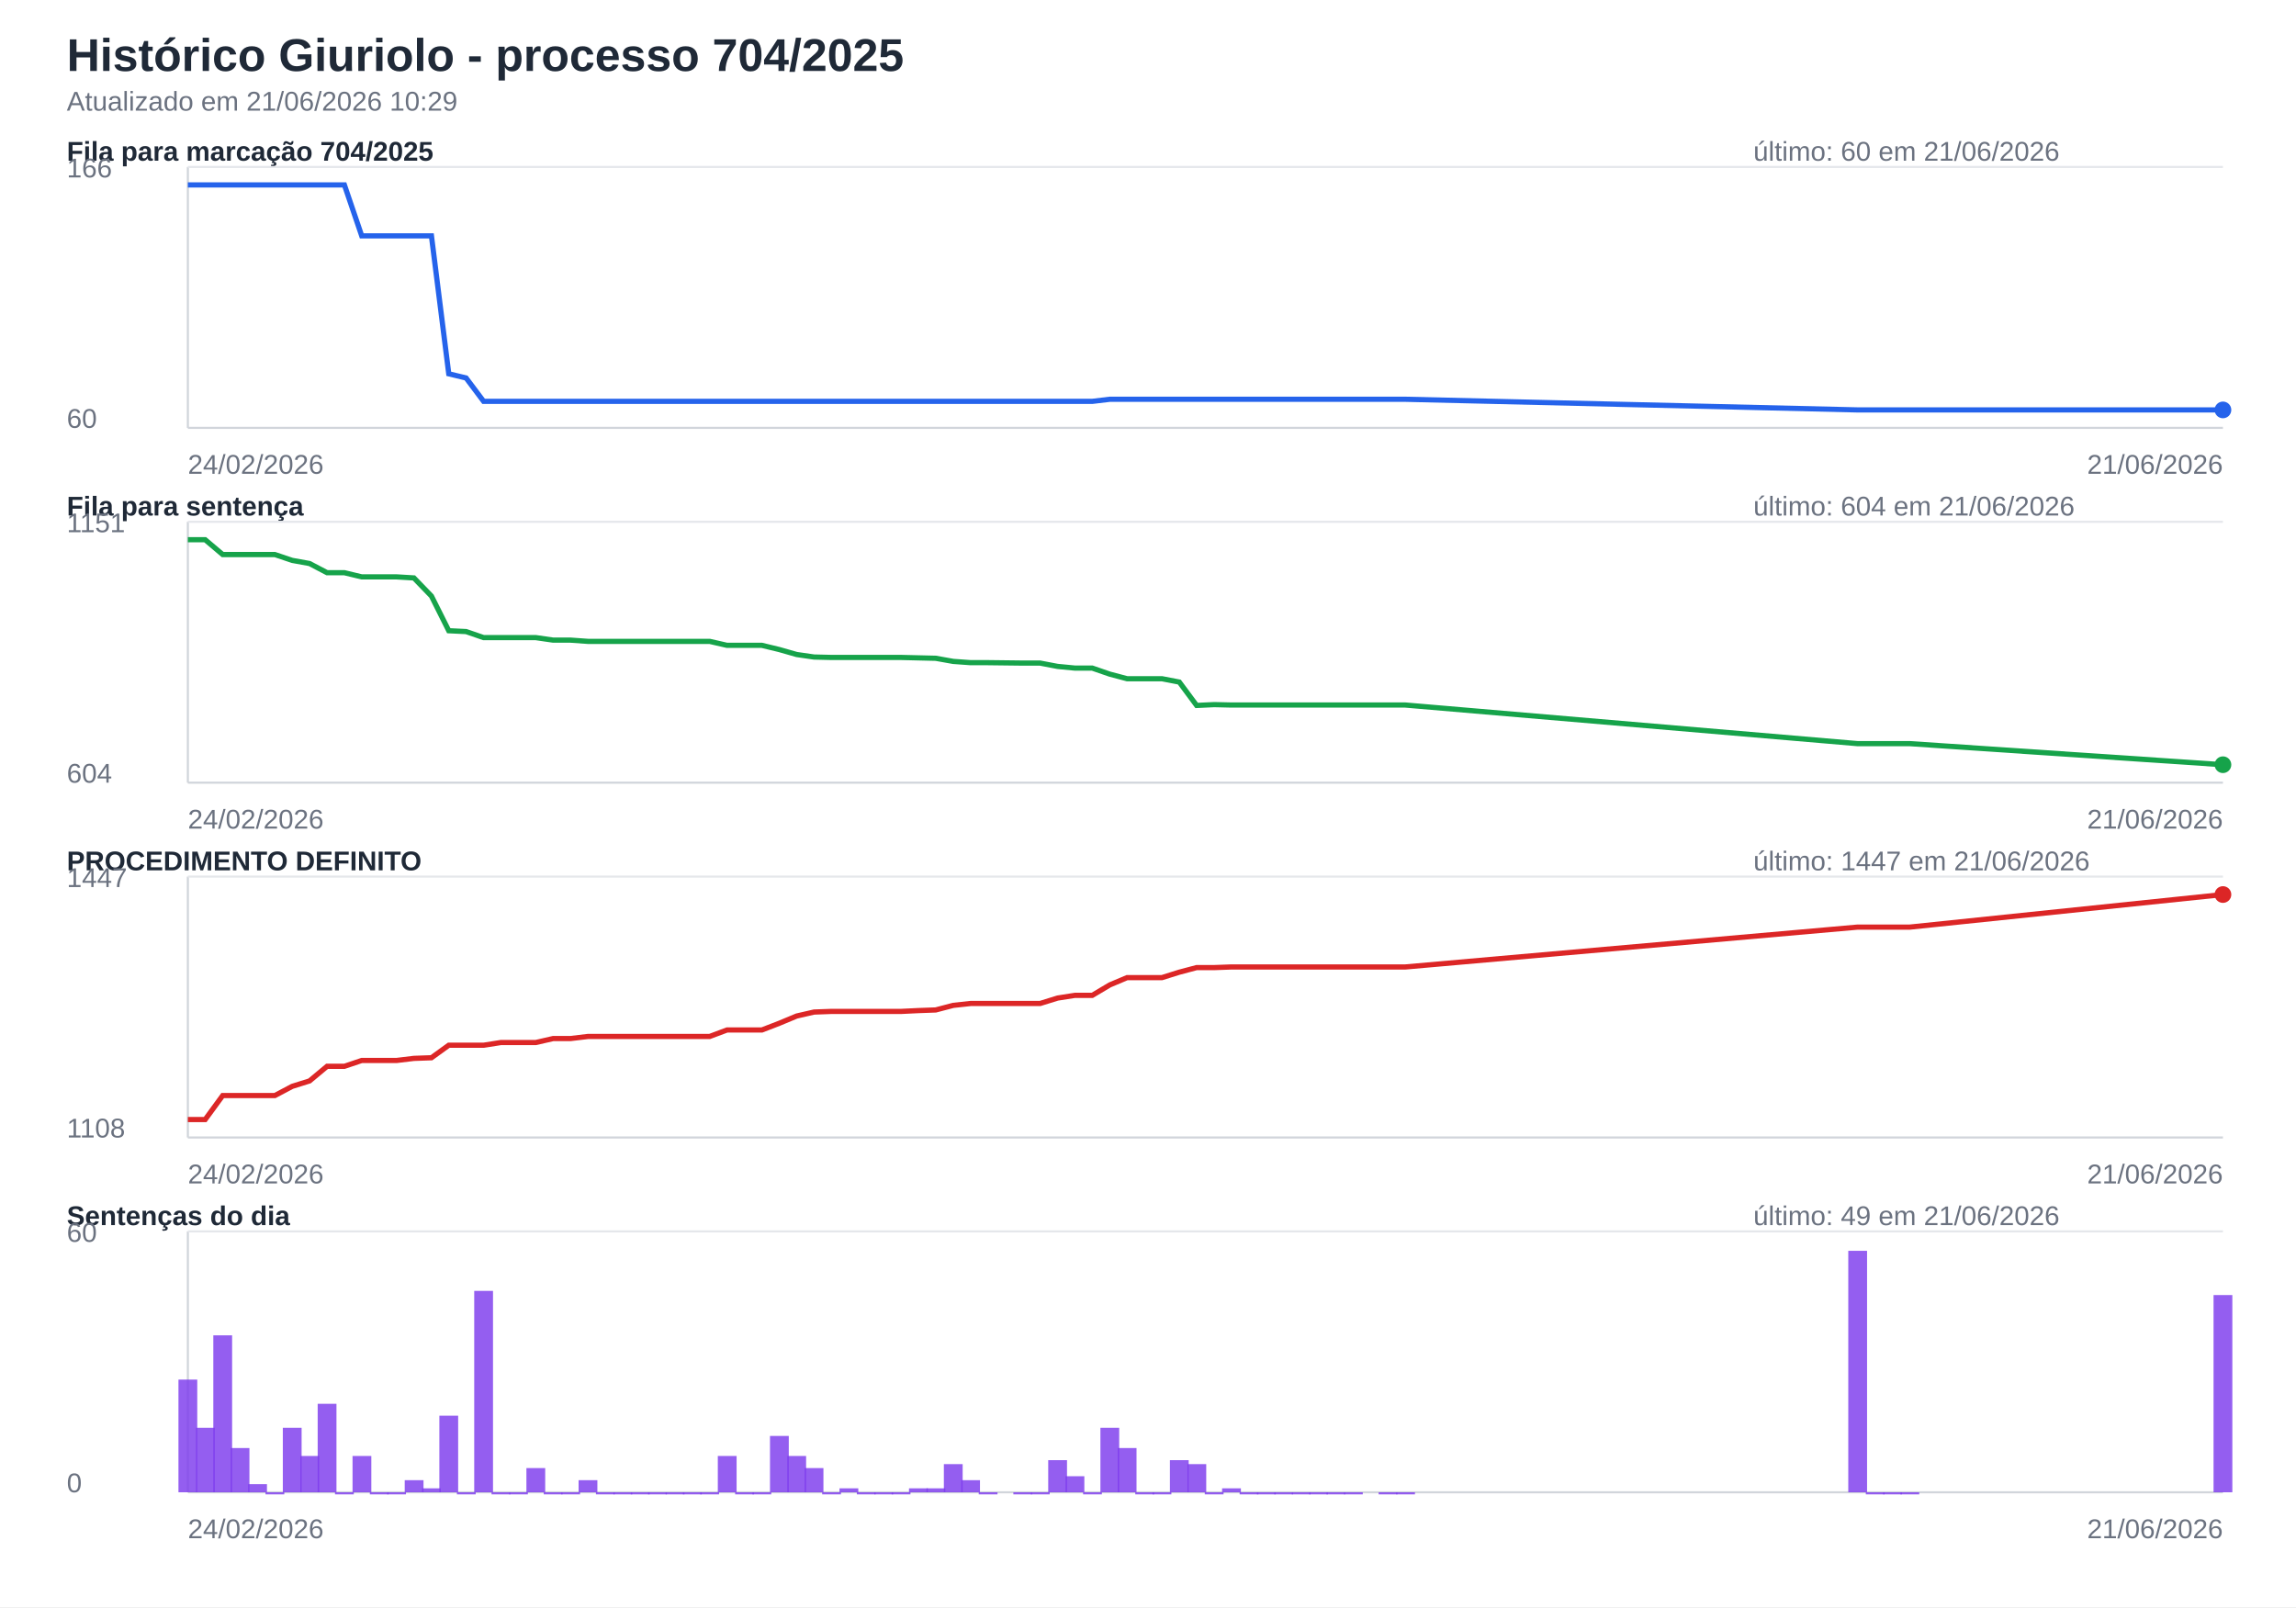
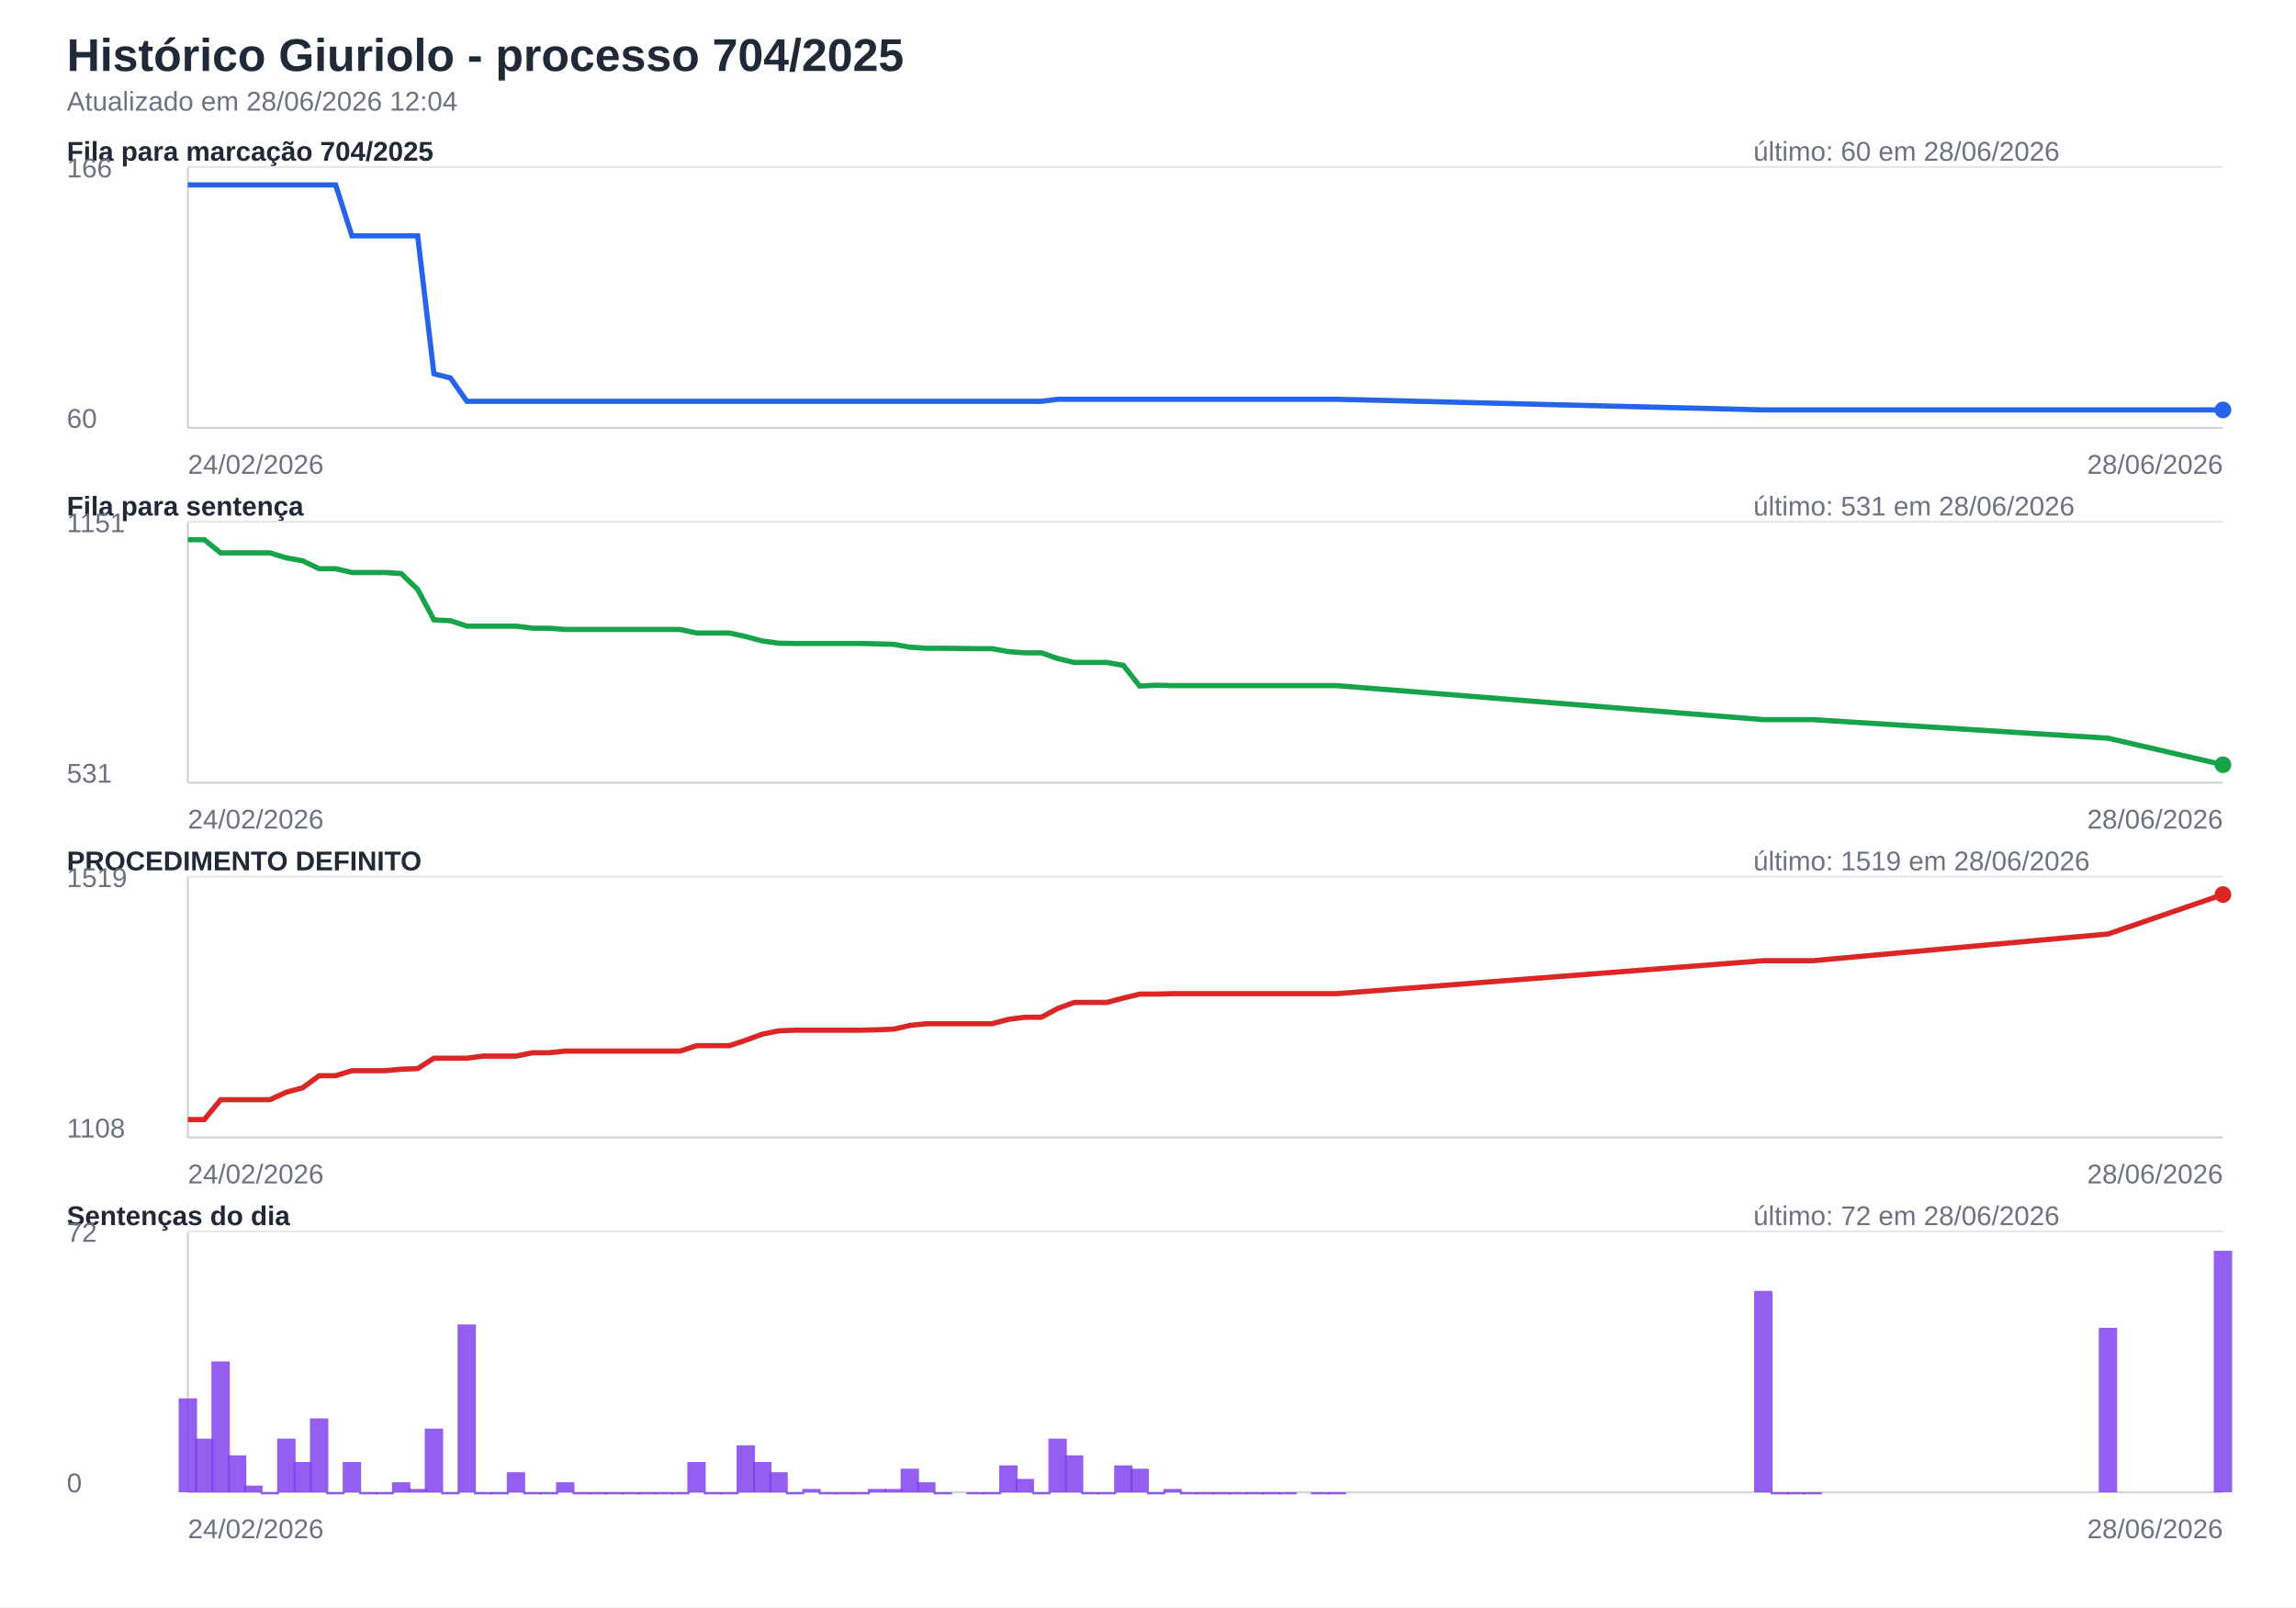
<svg xmlns="http://www.w3.org/2000/svg" width="1100" height="770" viewBox="0 0 1100 770">
  <rect width="100%" height="100%" fill="#ffffff" />
  <style>text{font-family:Segoe UI,Arial,sans-serif;font-size:13px;fill:#1f2937}.titulo{font-size:22px;font-weight:700}.sub{fill:#6b7280}.eixo{stroke:#d1d5db;stroke-width:1}.grade{stroke:#e5e7eb;stroke-width:1}.linha{fill:none;stroke-width:2.5}.barra{opacity:.82}</style>
  <text class="titulo" x="32" y="34">Histórico Giuriolo - processo 704/2025</text>
-   <text class="sub" x="32" y="53">Atualizado em 21/06/2026 10:29</text>
+   <text class="sub" x="32" y="53">Atualizado em 28/06/2026 12:04</text>
  <text x="32" y="77" font-weight="700">Fila para marcação 704/2025</text>
-   <text class="sub" x="840" y="77">último: 60 em 21/06/2026</text>
+   <text class="sub" x="840" y="77">último: 60 em 28/06/2026</text>
  <line class="eixo" x1="90" y1="205" x2="1065" y2="205" />
  <line class="eixo" x1="90" y1="80" x2="90" y2="205" />
  <line class="grade" x1="90" y1="80" x2="1065" y2="80" />
  <text class="sub" x="32" y="85">166</text>
  <text class="sub" x="32" y="205">60</text>
-   <path class="linha" stroke="#2563eb" d="M90.0,88.6 L98.3,88.6 L106.7,88.6 L115.0,88.6 L123.3,88.6 L131.7,88.6 L140.0,88.6 L148.3,88.6 L156.7,88.6 L165.0,88.6 L173.3,113.0 L181.7,113.0 L190.0,113.0 L198.3,113.0 L206.7,113.0 L215.0,179.1 L223.3,181.1 L231.7,192.3 L240.0,192.3 L248.3,192.3 L256.7,192.3 L265.0,192.3 L273.3,192.3 L281.7,192.3 L290.0,192.3 L298.3,192.3 L306.7,192.3 L315.0,192.3 L323.3,192.3 L331.7,192.3 L340.0,192.3 L348.3,192.3 L356.7,192.3 L365.0,192.3 L373.3,192.3 L381.7,192.3 L390.0,192.3 L398.3,192.3 L406.7,192.3 L415.0,192.3 L423.3,192.3 L431.7,192.3 L440.0,192.3 L448.3,192.3 L456.7,192.3 L465.0,192.3 L473.3,192.3 L490.0,192.3 L498.3,192.3 L506.7,192.3 L515.0,192.3 L523.3,192.3 L531.7,191.3 L540.0,191.3 L548.3,191.3 L556.7,191.3 L565.0,191.3 L573.3,191.3 L581.7,191.3 L590.0,191.3 L598.3,191.3 L606.7,191.3 L615.0,191.3 L623.3,191.3 L631.7,191.3 L640.0,191.3 L648.3,191.3 L665.0,191.3 L673.3,191.3 L890.0,196.4 L898.3,196.4 L906.7,196.4 L915.0,196.4 L1065.0,196.4" />
+   <path class="linha" stroke="#2563eb" d="M90.0,88.6 L97.9,88.6 L105.7,88.6 L113.6,88.6 L121.5,88.6 L129.3,88.6 L137.2,88.6 L145.0,88.6 L152.9,88.6 L160.8,88.6 L168.6,113.0 L176.5,113.0 L184.4,113.0 L192.2,113.0 L200.1,113.0 L207.9,179.1 L215.8,181.1 L223.7,192.3 L231.5,192.3 L239.4,192.3 L247.3,192.3 L255.1,192.3 L263.0,192.3 L270.8,192.3 L278.7,192.3 L286.6,192.3 L294.4,192.3 L302.3,192.3 L310.2,192.3 L318.0,192.3 L325.9,192.3 L333.8,192.3 L341.6,192.3 L349.5,192.3 L357.3,192.3 L365.2,192.3 L373.1,192.3 L380.9,192.3 L388.8,192.3 L396.7,192.3 L404.5,192.3 L412.4,192.3 L420.2,192.3 L428.1,192.3 L436.0,192.3 L443.8,192.3 L451.7,192.3 L467.4,192.3 L475.3,192.3 L483.1,192.3 L491.0,192.3 L498.9,192.3 L506.7,191.3 L514.6,191.3 L522.5,191.3 L530.3,191.3 L538.2,191.3 L546.0,191.3 L553.9,191.3 L561.8,191.3 L569.6,191.3 L577.5,191.3 L585.4,191.3 L593.2,191.3 L601.1,191.3 L609.0,191.3 L616.8,191.3 L632.5,191.3 L640.4,191.3 L844.8,196.4 L852.7,196.4 L860.6,196.4 L868.4,196.4 L1010.0,196.4 L1065.0,196.4" />
  <circle cx="1065.0" cy="196.4" r="4" fill="#2563eb" />
  <text class="sub" x="90" y="227">24/02/2026</text>
-   <text class="sub" text-anchor="end" x="1065" y="227">21/06/2026</text>
+   <text class="sub" text-anchor="end" x="1065" y="227">28/06/2026</text>
  <text x="32" y="247" font-weight="700">Fila para sentença</text>
-   <text class="sub" x="840" y="247">último: 604 em 21/06/2026</text>
+   <text class="sub" x="840" y="247">último: 531 em 28/06/2026</text>
  <line class="eixo" x1="90" y1="375" x2="1065" y2="375" />
  <line class="eixo" x1="90" y1="250" x2="90" y2="375" />
  <line class="grade" x1="90" y1="250" x2="1065" y2="250" />
  <text class="sub" x="32" y="255">1151</text>
-   <text class="sub" x="32" y="375">604</text>
-   <path class="linha" stroke="#16a34a" d="M90.0,258.6 L98.3,258.6 L106.7,265.7 L115.0,265.7 L123.3,265.7 L131.7,265.7 L140.0,268.5 L148.3,270.0 L156.7,274.4 L165.0,274.4 L173.3,276.4 L181.7,276.4 L190.0,276.4 L198.3,276.9 L206.7,285.6 L215.0,302.2 L223.3,302.6 L231.7,305.5 L240.0,305.5 L248.3,305.5 L256.7,305.5 L265.0,306.7 L273.3,306.7 L281.7,307.3 L290.0,307.3 L298.3,307.3 L306.7,307.3 L315.0,307.3 L323.3,307.3 L331.7,307.3 L340.0,307.3 L348.3,309.2 L356.7,309.2 L365.0,309.2 L373.3,311.2 L381.7,313.6 L390.0,314.8 L398.3,315.0 L406.7,315.0 L415.0,315.0 L423.3,315.0 L431.7,315.0 L440.0,315.2 L448.3,315.4 L456.7,316.9 L465.0,317.5 L473.3,317.5 L490.0,317.7 L498.3,317.7 L506.7,319.3 L515.0,320.1 L523.3,320.1 L531.7,323.0 L540.0,325.2 L548.3,325.2 L556.7,325.2 L565.0,326.8 L573.3,338.0 L581.7,337.6 L590.0,337.8 L598.3,337.8 L606.7,337.8 L615.0,337.8 L623.3,337.8 L631.7,337.8 L640.0,337.8 L648.3,337.8 L665.0,337.8 L673.3,337.8 L890.0,356.3 L898.3,356.3 L906.7,356.3 L915.0,356.3 L1065.0,366.4" />
+   <text class="sub" x="32" y="375">531</text>
+   <path class="linha" stroke="#16a34a" d="M90.0,258.6 L97.9,258.6 L105.7,264.9 L113.6,264.9 L121.5,264.9 L129.3,264.9 L137.2,267.3 L145.0,268.7 L152.9,272.5 L160.8,272.5 L168.6,274.3 L176.5,274.3 L184.4,274.3 L192.2,274.8 L200.1,282.4 L207.9,297.0 L215.8,297.4 L223.7,300.0 L231.5,300.0 L239.4,300.0 L247.3,300.0 L255.1,301.0 L263.0,301.0 L270.8,301.6 L278.7,301.6 L286.6,301.6 L294.4,301.6 L302.3,301.6 L310.2,301.6 L318.0,301.6 L325.9,301.6 L333.8,303.3 L341.6,303.3 L349.5,303.3 L357.3,305.0 L365.2,307.1 L373.1,308.2 L380.9,308.3 L388.8,308.3 L396.7,308.3 L404.5,308.3 L412.4,308.3 L420.2,308.5 L428.1,308.7 L436.0,310.1 L443.8,310.6 L451.7,310.6 L467.4,310.8 L475.3,310.8 L483.1,312.2 L491.0,312.8 L498.9,312.8 L506.7,315.5 L514.6,317.4 L522.5,317.4 L530.3,317.4 L538.2,318.8 L546.0,328.7 L553.9,328.3 L561.8,328.5 L569.6,328.5 L577.5,328.5 L585.4,328.5 L593.2,328.5 L601.1,328.5 L609.0,328.5 L616.8,328.5 L632.5,328.5 L640.4,328.5 L844.8,344.8 L852.7,344.8 L860.6,344.8 L868.4,344.8 L1010.0,353.7 L1065.0,366.4" />
  <circle cx="1065.0" cy="366.4" r="4" fill="#16a34a" />
  <text class="sub" x="90" y="397">24/02/2026</text>
-   <text class="sub" text-anchor="end" x="1065" y="397">21/06/2026</text>
+   <text class="sub" text-anchor="end" x="1065" y="397">28/06/2026</text>
  <text x="32" y="417" font-weight="700">PROCEDIMENTO DEFINITO</text>
-   <text class="sub" x="840" y="417">último: 1447 em 21/06/2026</text>
+   <text class="sub" x="840" y="417">último: 1519 em 28/06/2026</text>
  <line class="eixo" x1="90" y1="545" x2="1065" y2="545" />
  <line class="eixo" x1="90" y1="420" x2="90" y2="545" />
  <line class="grade" x1="90" y1="420" x2="1065" y2="420" />
-   <text class="sub" x="32" y="425">1447</text>
+   <text class="sub" x="32" y="425">1519</text>
  <text class="sub" x="32" y="545">1108</text>
-   <path class="linha" stroke="#dc2626" d="M90.0,536.4 L98.3,536.4 L106.7,524.9 L115.0,524.9 L123.3,524.9 L131.7,524.9 L140.0,520.5 L148.3,517.9 L156.7,510.9 L165.0,510.9 L173.3,508.1 L181.7,508.1 L190.0,508.1 L198.3,507.1 L206.7,506.8 L215.0,500.8 L223.3,500.8 L231.7,500.8 L240.0,499.5 L248.3,499.5 L256.7,499.5 L265.0,497.6 L273.3,497.6 L281.7,496.6 L290.0,496.6 L298.3,496.6 L306.7,496.6 L315.0,496.6 L323.3,496.6 L331.7,496.6 L340.0,496.6 L348.3,493.5 L356.7,493.5 L365.0,493.5 L373.3,490.3 L381.7,486.8 L390.0,484.9 L398.3,484.6 L406.7,484.6 L415.0,484.6 L423.3,484.6 L431.7,484.6 L440.0,484.2 L448.3,483.9 L456.7,481.7 L465.0,480.8 L473.3,480.8 L490.0,480.8 L498.3,480.8 L506.7,478.2 L515.0,476.9 L523.3,476.9 L531.7,471.9 L540.0,468.4 L548.3,468.4 L556.7,468.4 L565.0,465.8 L573.3,463.6 L581.7,463.6 L590.0,463.3 L598.3,463.3 L606.7,463.3 L615.0,463.3 L623.3,463.3 L631.7,463.3 L640.0,463.3 L648.3,463.3 L665.0,463.3 L673.3,463.3 L890.0,444.2 L898.3,444.2 L906.7,444.2 L915.0,444.2 L1065.0,428.6" />
+   <path class="linha" stroke="#dc2626" d="M90.0,536.4 L97.9,536.4 L105.7,526.9 L113.6,526.9 L121.5,526.9 L129.3,526.9 L137.2,523.3 L145.0,521.2 L152.9,515.4 L160.8,515.4 L168.6,513.0 L176.5,513.0 L184.4,513.0 L192.2,512.3 L200.1,512.0 L207.9,507.0 L215.8,507.0 L223.7,507.0 L231.5,506.0 L239.4,506.0 L247.3,506.0 L255.1,504.4 L263.0,504.4 L270.8,503.6 L278.7,503.6 L286.6,503.6 L294.4,503.6 L302.3,503.6 L310.2,503.6 L318.0,503.6 L325.9,503.6 L333.8,501.0 L341.6,501.0 L349.5,501.0 L357.3,498.4 L365.2,495.5 L373.1,493.9 L380.9,493.6 L388.8,493.6 L396.7,493.6 L404.5,493.6 L412.4,493.6 L420.2,493.4 L428.1,493.1 L436.0,491.3 L443.8,490.5 L451.7,490.5 L467.4,490.5 L475.3,490.5 L483.1,488.4 L491.0,487.4 L498.9,487.4 L506.7,483.2 L514.6,480.3 L522.5,480.3 L530.3,480.3 L538.2,478.2 L546.0,476.3 L553.9,476.3 L561.8,476.1 L569.6,476.1 L577.5,476.1 L585.4,476.1 L593.2,476.1 L601.1,476.1 L609.0,476.1 L616.8,476.1 L632.5,476.1 L640.4,476.1 L844.8,460.3 L852.7,460.3 L860.6,460.3 L868.4,460.3 L1010.0,447.5 L1065.0,428.6" />
  <circle cx="1065.0" cy="428.6" r="4" fill="#dc2626" />
  <text class="sub" x="90" y="567">24/02/2026</text>
-   <text class="sub" text-anchor="end" x="1065" y="567">21/06/2026</text>
+   <text class="sub" text-anchor="end" x="1065" y="567">28/06/2026</text>
  <text x="32" y="587" font-weight="700">Sentenças do dia</text>
-   <text class="sub" x="840" y="587">último: 49 em 21/06/2026</text>
+   <text class="sub" x="840" y="587">último: 72 em 28/06/2026</text>
  <line class="eixo" x1="90" y1="715" x2="1065" y2="715" />
  <line class="eixo" x1="90" y1="590" x2="90" y2="715" />
  <line class="grade" x1="90" y1="590" x2="1065" y2="590" />
-   <text class="sub" x="32" y="595">60</text>
+   <text class="sub" x="32" y="595">72</text>
  <text class="sub" x="32" y="715">0</text>
-   <rect class="barra" x="85.5" y="661.0" width="9.0" height="54.0" fill="#7c3aed" />
-   <rect class="barra" x="93.9" y="684.1" width="9.0" height="30.9" fill="#7c3aed" />
-   <rect class="barra" x="102.2" y="639.8" width="9.0" height="75.2" fill="#7c3aed" />
-   <rect class="barra" x="110.5" y="693.8" width="9.0" height="21.2" fill="#7c3aed" />
-   <rect class="barra" x="118.9" y="711.1" width="9.0" height="3.9" fill="#7c3aed" />
-   <rect class="barra" x="127.2" y="715.0" width="9.0" height="1.0" fill="#7c3aed" />
-   <rect class="barra" x="135.5" y="684.1" width="9.0" height="30.9" fill="#7c3aed" />
-   <rect class="barra" x="143.9" y="697.6" width="9.0" height="17.4" fill="#7c3aed" />
-   <rect class="barra" x="152.2" y="672.6" width="9.0" height="42.4" fill="#7c3aed" />
-   <rect class="barra" x="160.5" y="715.0" width="9.0" height="1.0" fill="#7c3aed" />
-   <rect class="barra" x="168.9" y="697.6" width="9.0" height="17.4" fill="#7c3aed" />
-   <rect class="barra" x="177.2" y="715.0" width="9.0" height="1.0" fill="#7c3aed" />
-   <rect class="barra" x="185.5" y="715.0" width="9.0" height="1.0" fill="#7c3aed" />
-   <rect class="barra" x="193.9" y="709.2" width="9.0" height="5.8" fill="#7c3aed" />
-   <rect class="barra" x="202.2" y="713.1" width="9.0" height="1.9" fill="#7c3aed" />
-   <rect class="barra" x="210.5" y="678.3" width="9.0" height="36.7" fill="#7c3aed" />
-   <rect class="barra" x="218.9" y="715.0" width="9.0" height="1.0" fill="#7c3aed" />
-   <rect class="barra" x="227.2" y="618.5" width="9.0" height="96.5" fill="#7c3aed" />
-   <rect class="barra" x="235.5" y="715.0" width="9.0" height="1.0" fill="#7c3aed" />
-   <rect class="barra" x="243.9" y="715.0" width="9.0" height="1.0" fill="#7c3aed" />
-   <rect class="barra" x="252.2" y="703.4" width="9.0" height="11.6" fill="#7c3aed" />
-   <rect class="barra" x="260.5" y="715.0" width="9.0" height="1.0" fill="#7c3aed" />
-   <rect class="barra" x="268.9" y="715.0" width="9.0" height="1.0" fill="#7c3aed" />
-   <rect class="barra" x="277.2" y="709.2" width="9.0" height="5.8" fill="#7c3aed" />
-   <rect class="barra" x="285.5" y="715.0" width="9.0" height="1.0" fill="#7c3aed" />
-   <rect class="barra" x="293.9" y="715.0" width="9.0" height="1.0" fill="#7c3aed" />
-   <rect class="barra" x="302.2" y="715.0" width="9.0" height="1.0" fill="#7c3aed" />
-   <rect class="barra" x="310.5" y="715.0" width="9.0" height="1.0" fill="#7c3aed" />
-   <rect class="barra" x="318.9" y="715.0" width="9.0" height="1.0" fill="#7c3aed" />
-   <rect class="barra" x="327.2" y="715.0" width="9.0" height="1.0" fill="#7c3aed" />
-   <rect class="barra" x="335.5" y="715.0" width="9.0" height="1.0" fill="#7c3aed" />
-   <rect class="barra" x="343.9" y="697.6" width="9.0" height="17.4" fill="#7c3aed" />
-   <rect class="barra" x="352.2" y="715.0" width="9.0" height="1.0" fill="#7c3aed" />
-   <rect class="barra" x="360.5" y="715.0" width="9.0" height="1.0" fill="#7c3aed" />
-   <rect class="barra" x="368.9" y="688.0" width="9.0" height="27.0" fill="#7c3aed" />
-   <rect class="barra" x="377.2" y="697.6" width="9.0" height="17.4" fill="#7c3aed" />
-   <rect class="barra" x="385.5" y="703.4" width="9.0" height="11.6" fill="#7c3aed" />
-   <rect class="barra" x="393.9" y="715.0" width="9.0" height="1.0" fill="#7c3aed" />
-   <rect class="barra" x="402.2" y="713.1" width="9.0" height="1.9" fill="#7c3aed" />
-   <rect class="barra" x="410.5" y="715.0" width="9.0" height="1.0" fill="#7c3aed" />
-   <rect class="barra" x="418.9" y="715.0" width="9.0" height="1.0" fill="#7c3aed" />
-   <rect class="barra" x="427.2" y="715.0" width="9.0" height="1.0" fill="#7c3aed" />
-   <rect class="barra" x="435.5" y="713.1" width="9.0" height="1.9" fill="#7c3aed" />
-   <rect class="barra" x="443.9" y="713.1" width="9.0" height="1.9" fill="#7c3aed" />
-   <rect class="barra" x="452.2" y="701.5" width="9.0" height="13.5" fill="#7c3aed" />
-   <rect class="barra" x="460.5" y="709.2" width="9.0" height="5.8" fill="#7c3aed" />
-   <rect class="barra" x="468.9" y="715.0" width="9.0" height="1.0" fill="#7c3aed" />
-   <rect class="barra" x="485.5" y="715.0" width="9.0" height="1.0" fill="#7c3aed" />
-   <rect class="barra" x="493.9" y="715.0" width="9.0" height="1.0" fill="#7c3aed" />
-   <rect class="barra" x="502.2" y="699.6" width="9.0" height="15.4" fill="#7c3aed" />
-   <rect class="barra" x="510.5" y="707.3" width="9.0" height="7.7" fill="#7c3aed" />
-   <rect class="barra" x="518.9" y="715.0" width="9.0" height="1.0" fill="#7c3aed" />
-   <rect class="barra" x="527.2" y="684.1" width="9.0" height="30.9" fill="#7c3aed" />
-   <rect class="barra" x="535.5" y="693.8" width="9.0" height="21.2" fill="#7c3aed" />
-   <rect class="barra" x="543.9" y="715.0" width="9.0" height="1.0" fill="#7c3aed" />
-   <rect class="barra" x="552.2" y="715.0" width="9.0" height="1.0" fill="#7c3aed" />
-   <rect class="barra" x="560.5" y="699.6" width="9.0" height="15.4" fill="#7c3aed" />
-   <rect class="barra" x="568.9" y="701.5" width="9.0" height="13.5" fill="#7c3aed" />
-   <rect class="barra" x="577.2" y="715.0" width="9.0" height="1.0" fill="#7c3aed" />
-   <rect class="barra" x="585.5" y="713.1" width="9.0" height="1.9" fill="#7c3aed" />
-   <rect class="barra" x="593.9" y="715.0" width="9.0" height="1.0" fill="#7c3aed" />
-   <rect class="barra" x="602.2" y="715.0" width="9.0" height="1.0" fill="#7c3aed" />
-   <rect class="barra" x="610.5" y="715.0" width="9.0" height="1.0" fill="#7c3aed" />
-   <rect class="barra" x="618.9" y="715.0" width="9.0" height="1.0" fill="#7c3aed" />
-   <rect class="barra" x="627.2" y="715.0" width="9.0" height="1.0" fill="#7c3aed" />
-   <rect class="barra" x="635.5" y="715.0" width="9.0" height="1.0" fill="#7c3aed" />
-   <rect class="barra" x="643.9" y="715.0" width="9.0" height="1.0" fill="#7c3aed" />
-   <rect class="barra" x="660.5" y="715.0" width="9.0" height="1.0" fill="#7c3aed" />
-   <rect class="barra" x="668.9" y="715.0" width="9.0" height="1.0" fill="#7c3aed" />
-   <rect class="barra" x="885.5" y="599.3" width="9.0" height="115.7" fill="#7c3aed" />
-   <rect class="barra" x="893.9" y="715.0" width="9.0" height="1.0" fill="#7c3aed" />
-   <rect class="barra" x="902.2" y="715.0" width="9.0" height="1.0" fill="#7c3aed" />
-   <rect class="barra" x="910.5" y="715.0" width="9.0" height="1.0" fill="#7c3aed" />
-   <rect class="barra" x="1060.5" y="620.5" width="9.0" height="94.5" fill="#7c3aed" />
+   <rect class="barra" x="85.6" y="670.0" width="8.8" height="45.0" fill="#7c3aed" />
+   <rect class="barra" x="93.4" y="689.3" width="8.8" height="25.7" fill="#7c3aed" />
+   <rect class="barra" x="101.3" y="652.3" width="8.8" height="62.7" fill="#7c3aed" />
+   <rect class="barra" x="109.2" y="697.3" width="8.8" height="17.7" fill="#7c3aed" />
+   <rect class="barra" x="117.0" y="711.8" width="8.8" height="3.2" fill="#7c3aed" />
+   <rect class="barra" x="124.9" y="715.0" width="8.8" height="1.0" fill="#7c3aed" />
+   <rect class="barra" x="132.8" y="689.3" width="8.8" height="25.7" fill="#7c3aed" />
+   <rect class="barra" x="140.6" y="700.5" width="8.8" height="14.5" fill="#7c3aed" />
+   <rect class="barra" x="148.5" y="679.6" width="8.8" height="35.4" fill="#7c3aed" />
+   <rect class="barra" x="156.3" y="715.0" width="8.8" height="1.0" fill="#7c3aed" />
+   <rect class="barra" x="164.2" y="700.5" width="8.8" height="14.5" fill="#7c3aed" />
+   <rect class="barra" x="172.1" y="715.0" width="8.8" height="1.0" fill="#7c3aed" />
+   <rect class="barra" x="179.9" y="715.0" width="8.8" height="1.0" fill="#7c3aed" />
+   <rect class="barra" x="187.8" y="710.2" width="8.8" height="4.8" fill="#7c3aed" />
+   <rect class="barra" x="195.7" y="713.4" width="8.8" height="1.6" fill="#7c3aed" />
+   <rect class="barra" x="203.5" y="684.5" width="8.8" height="30.5" fill="#7c3aed" />
+   <rect class="barra" x="211.4" y="715.0" width="8.8" height="1.0" fill="#7c3aed" />
+   <rect class="barra" x="219.2" y="634.6" width="8.8" height="80.4" fill="#7c3aed" />
+   <rect class="barra" x="227.1" y="715.0" width="8.8" height="1.0" fill="#7c3aed" />
+   <rect class="barra" x="235.0" y="715.0" width="8.8" height="1.0" fill="#7c3aed" />
+   <rect class="barra" x="242.8" y="705.4" width="8.8" height="9.6" fill="#7c3aed" />
+   <rect class="barra" x="250.7" y="715.0" width="8.8" height="1.0" fill="#7c3aed" />
+   <rect class="barra" x="258.6" y="715.0" width="8.8" height="1.0" fill="#7c3aed" />
+   <rect class="barra" x="266.4" y="710.2" width="8.8" height="4.8" fill="#7c3aed" />
+   <rect class="barra" x="274.3" y="715.0" width="8.8" height="1.0" fill="#7c3aed" />
+   <rect class="barra" x="282.2" y="715.0" width="8.8" height="1.0" fill="#7c3aed" />
+   <rect class="barra" x="290.0" y="715.0" width="8.8" height="1.0" fill="#7c3aed" />
+   <rect class="barra" x="297.9" y="715.0" width="8.8" height="1.0" fill="#7c3aed" />
+   <rect class="barra" x="305.7" y="715.0" width="8.8" height="1.0" fill="#7c3aed" />
+   <rect class="barra" x="313.6" y="715.0" width="8.8" height="1.0" fill="#7c3aed" />
+   <rect class="barra" x="321.5" y="715.0" width="8.8" height="1.0" fill="#7c3aed" />
+   <rect class="barra" x="329.3" y="700.5" width="8.8" height="14.5" fill="#7c3aed" />
+   <rect class="barra" x="337.2" y="715.0" width="8.8" height="1.0" fill="#7c3aed" />
+   <rect class="barra" x="345.1" y="715.0" width="8.8" height="1.0" fill="#7c3aed" />
+   <rect class="barra" x="352.9" y="692.5" width="8.8" height="22.5" fill="#7c3aed" />
+   <rect class="barra" x="360.8" y="700.5" width="8.8" height="14.5" fill="#7c3aed" />
+   <rect class="barra" x="368.6" y="705.4" width="8.8" height="9.6" fill="#7c3aed" />
+   <rect class="barra" x="376.5" y="715.0" width="8.8" height="1.0" fill="#7c3aed" />
+   <rect class="barra" x="384.4" y="713.4" width="8.8" height="1.6" fill="#7c3aed" />
+   <rect class="barra" x="392.2" y="715.0" width="8.8" height="1.0" fill="#7c3aed" />
+   <rect class="barra" x="400.1" y="715.0" width="8.8" height="1.0" fill="#7c3aed" />
+   <rect class="barra" x="408.0" y="715.0" width="8.8" height="1.0" fill="#7c3aed" />
+   <rect class="barra" x="415.8" y="713.4" width="8.8" height="1.6" fill="#7c3aed" />
+   <rect class="barra" x="423.7" y="713.4" width="8.8" height="1.6" fill="#7c3aed" />
+   <rect class="barra" x="431.5" y="703.7" width="8.8" height="11.3" fill="#7c3aed" />
+   <rect class="barra" x="439.4" y="710.2" width="8.8" height="4.8" fill="#7c3aed" />
+   <rect class="barra" x="447.3" y="715.0" width="8.8" height="1.0" fill="#7c3aed" />
+   <rect class="barra" x="463.0" y="715.0" width="8.8" height="1.0" fill="#7c3aed" />
+   <rect class="barra" x="470.9" y="715.0" width="8.8" height="1.0" fill="#7c3aed" />
+   <rect class="barra" x="478.7" y="702.1" width="8.8" height="12.9" fill="#7c3aed" />
+   <rect class="barra" x="486.6" y="708.6" width="8.8" height="6.4" fill="#7c3aed" />
+   <rect class="barra" x="494.5" y="715.0" width="8.8" height="1.0" fill="#7c3aed" />
+   <rect class="barra" x="502.3" y="689.3" width="8.8" height="25.7" fill="#7c3aed" />
+   <rect class="barra" x="510.2" y="697.3" width="8.8" height="17.7" fill="#7c3aed" />
+   <rect class="barra" x="518.0" y="715.0" width="8.8" height="1.0" fill="#7c3aed" />
+   <rect class="barra" x="525.9" y="715.0" width="8.8" height="1.0" fill="#7c3aed" />
+   <rect class="barra" x="533.8" y="702.1" width="8.8" height="12.9" fill="#7c3aed" />
+   <rect class="barra" x="541.6" y="703.7" width="8.8" height="11.3" fill="#7c3aed" />
+   <rect class="barra" x="549.5" y="715.0" width="8.8" height="1.0" fill="#7c3aed" />
+   <rect class="barra" x="557.4" y="713.4" width="8.8" height="1.6" fill="#7c3aed" />
+   <rect class="barra" x="565.2" y="715.0" width="8.8" height="1.0" fill="#7c3aed" />
+   <rect class="barra" x="573.1" y="715.0" width="8.8" height="1.0" fill="#7c3aed" />
+   <rect class="barra" x="580.9" y="715.0" width="8.8" height="1.0" fill="#7c3aed" />
+   <rect class="barra" x="588.8" y="715.0" width="8.8" height="1.0" fill="#7c3aed" />
+   <rect class="barra" x="596.7" y="715.0" width="8.8" height="1.0" fill="#7c3aed" />
+   <rect class="barra" x="604.5" y="715.0" width="8.8" height="1.0" fill="#7c3aed" />
+   <rect class="barra" x="612.4" y="715.0" width="8.8" height="1.0" fill="#7c3aed" />
+   <rect class="barra" x="628.1" y="715.0" width="8.8" height="1.0" fill="#7c3aed" />
+   <rect class="barra" x="636.0" y="715.0" width="8.8" height="1.0" fill="#7c3aed" />
+   <rect class="barra" x="840.4" y="618.5" width="8.8" height="96.5" fill="#7c3aed" />
+   <rect class="barra" x="848.3" y="715.0" width="8.8" height="1.0" fill="#7c3aed" />
+   <rect class="barra" x="856.1" y="715.0" width="8.8" height="1.0" fill="#7c3aed" />
+   <rect class="barra" x="864.0" y="715.0" width="8.8" height="1.0" fill="#7c3aed" />
+   <rect class="barra" x="1005.5" y="636.2" width="8.8" height="78.8" fill="#7c3aed" />
+   <rect class="barra" x="1060.6" y="599.3" width="8.8" height="115.7" fill="#7c3aed" />
  <text class="sub" x="90" y="737">24/02/2026</text>
-   <text class="sub" text-anchor="end" x="1065" y="737">21/06/2026</text>
+   <text class="sub" text-anchor="end" x="1065" y="737">28/06/2026</text>
</svg>
